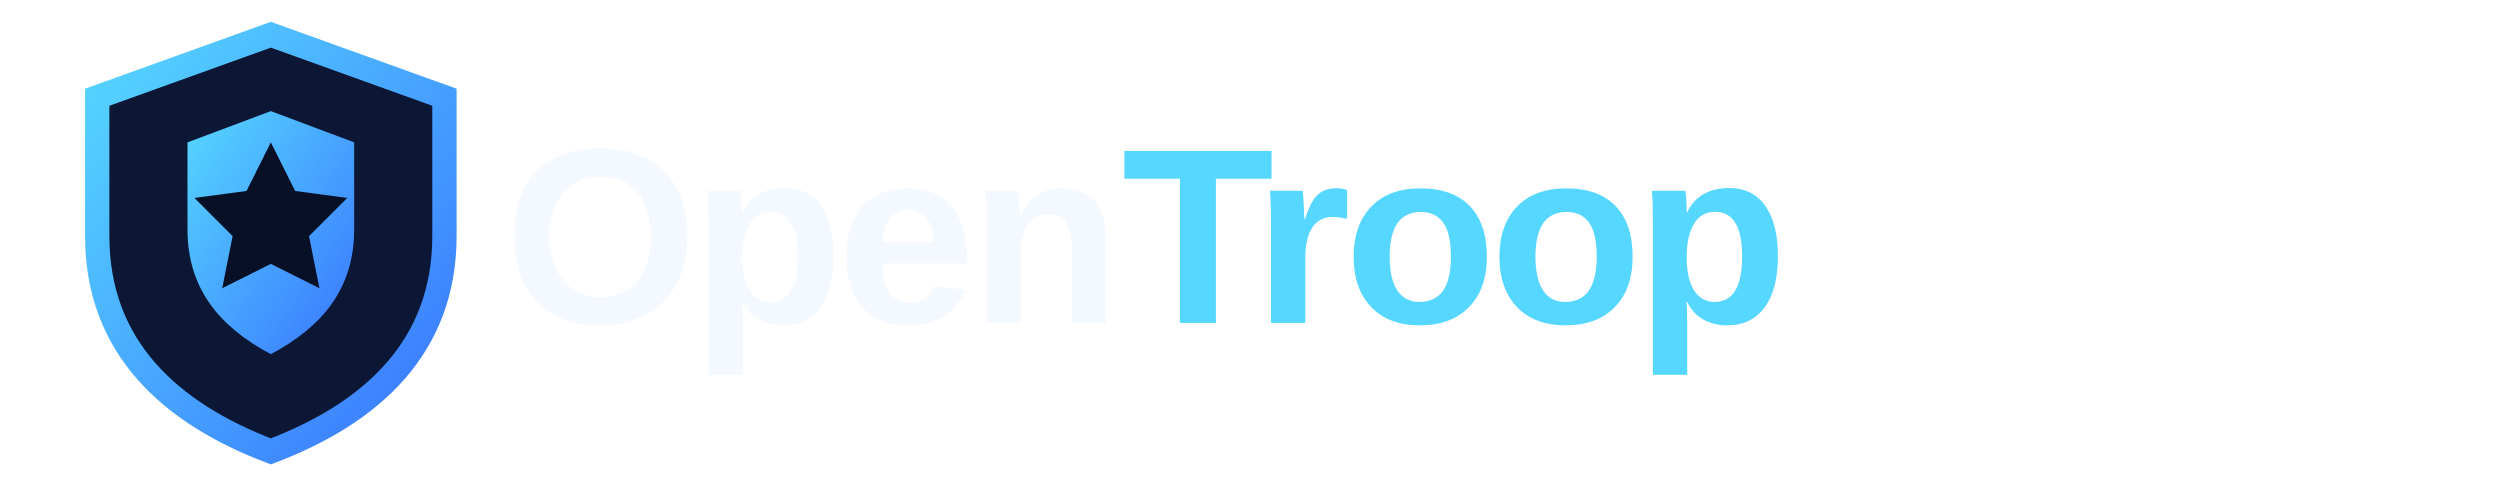
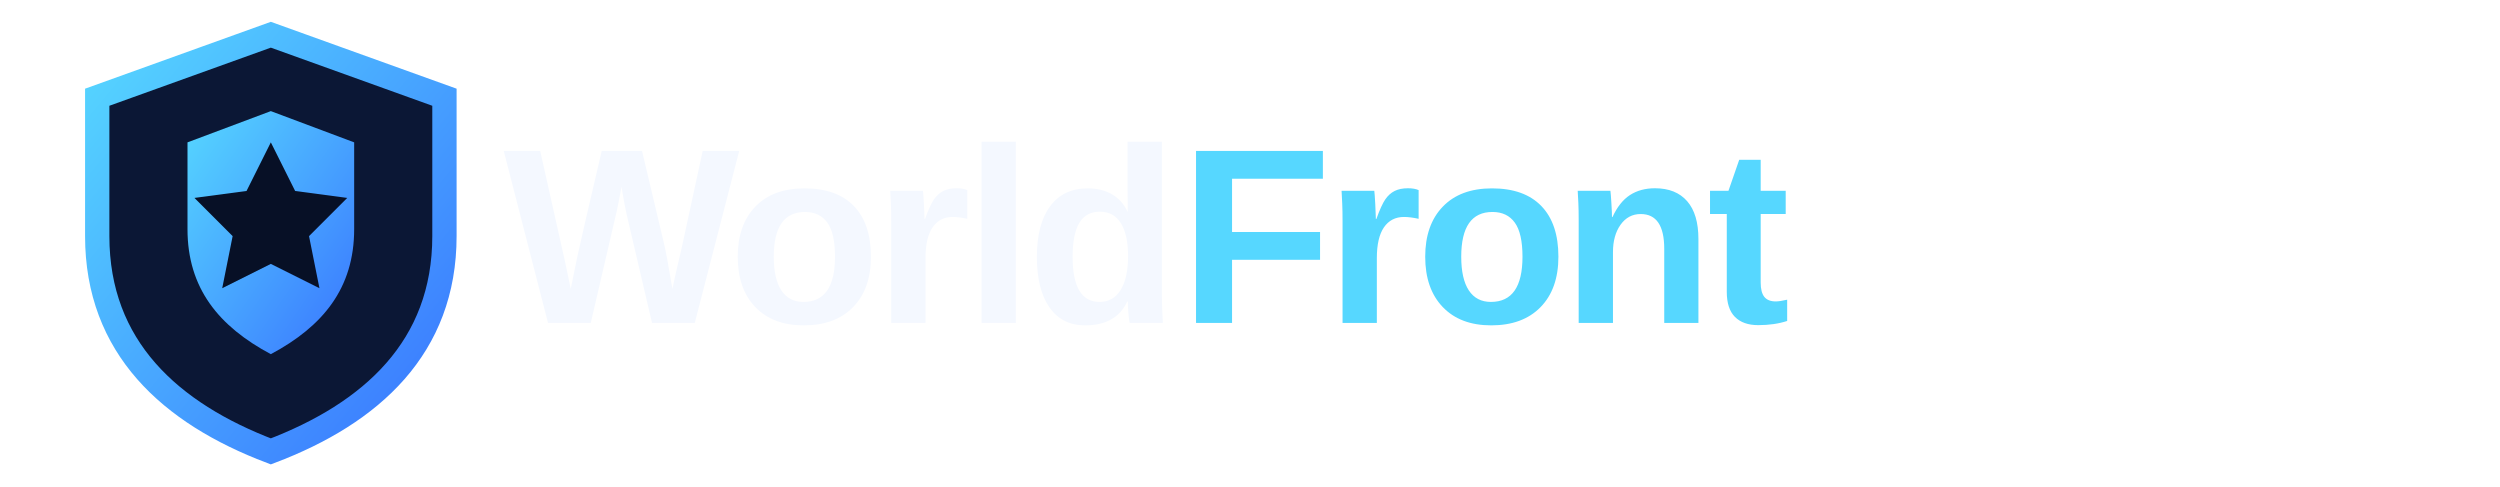
<svg xmlns="http://www.w3.org/2000/svg" viewBox="0 0 720 140" role="img" aria-labelledby="title desc">
  <defs>
    <linearGradient id="shield" x1="0" y1="0" x2="1" y2="1">
      <stop offset="0" stop-color="#56d7ff" />
      <stop offset="1" stop-color="#3974ff" />
    </linearGradient>
  </defs>
  <g transform="translate(18 10)">
    <path d="M60 0 110 18v40c0 32-21 51-50 62C31 109 10 90 10 58V18Z" fill="#0b1735" stroke="url(#shield)" stroke-width="7" />
    <path d="M60 22 84 31v25c0 17-9 28-24 36-15-8-24-19-24-36V31Z" fill="url(#shield)" />
    <path d="m60 31 7 14 15 2-11 11 3 15-14-7-14 7 3-15-11-11 15-2Z" fill="#071026" />
  </g>
-   <text x="145" y="93" fill="#f4f8ff" font-family="Arial, Helvetica, sans-serif" font-size="72" font-weight="800" letter-spacing="-2">Open<tspan fill="#56d7ff">Troop</tspan>
+   <text x="145" y="93" fill="#f4f8ff" font-family="Arial, Helvetica, sans-serif" font-size="72" font-weight="800" letter-spacing="-2">World<tspan fill="#56d7ff">Front</tspan>
  </text>
</svg>
